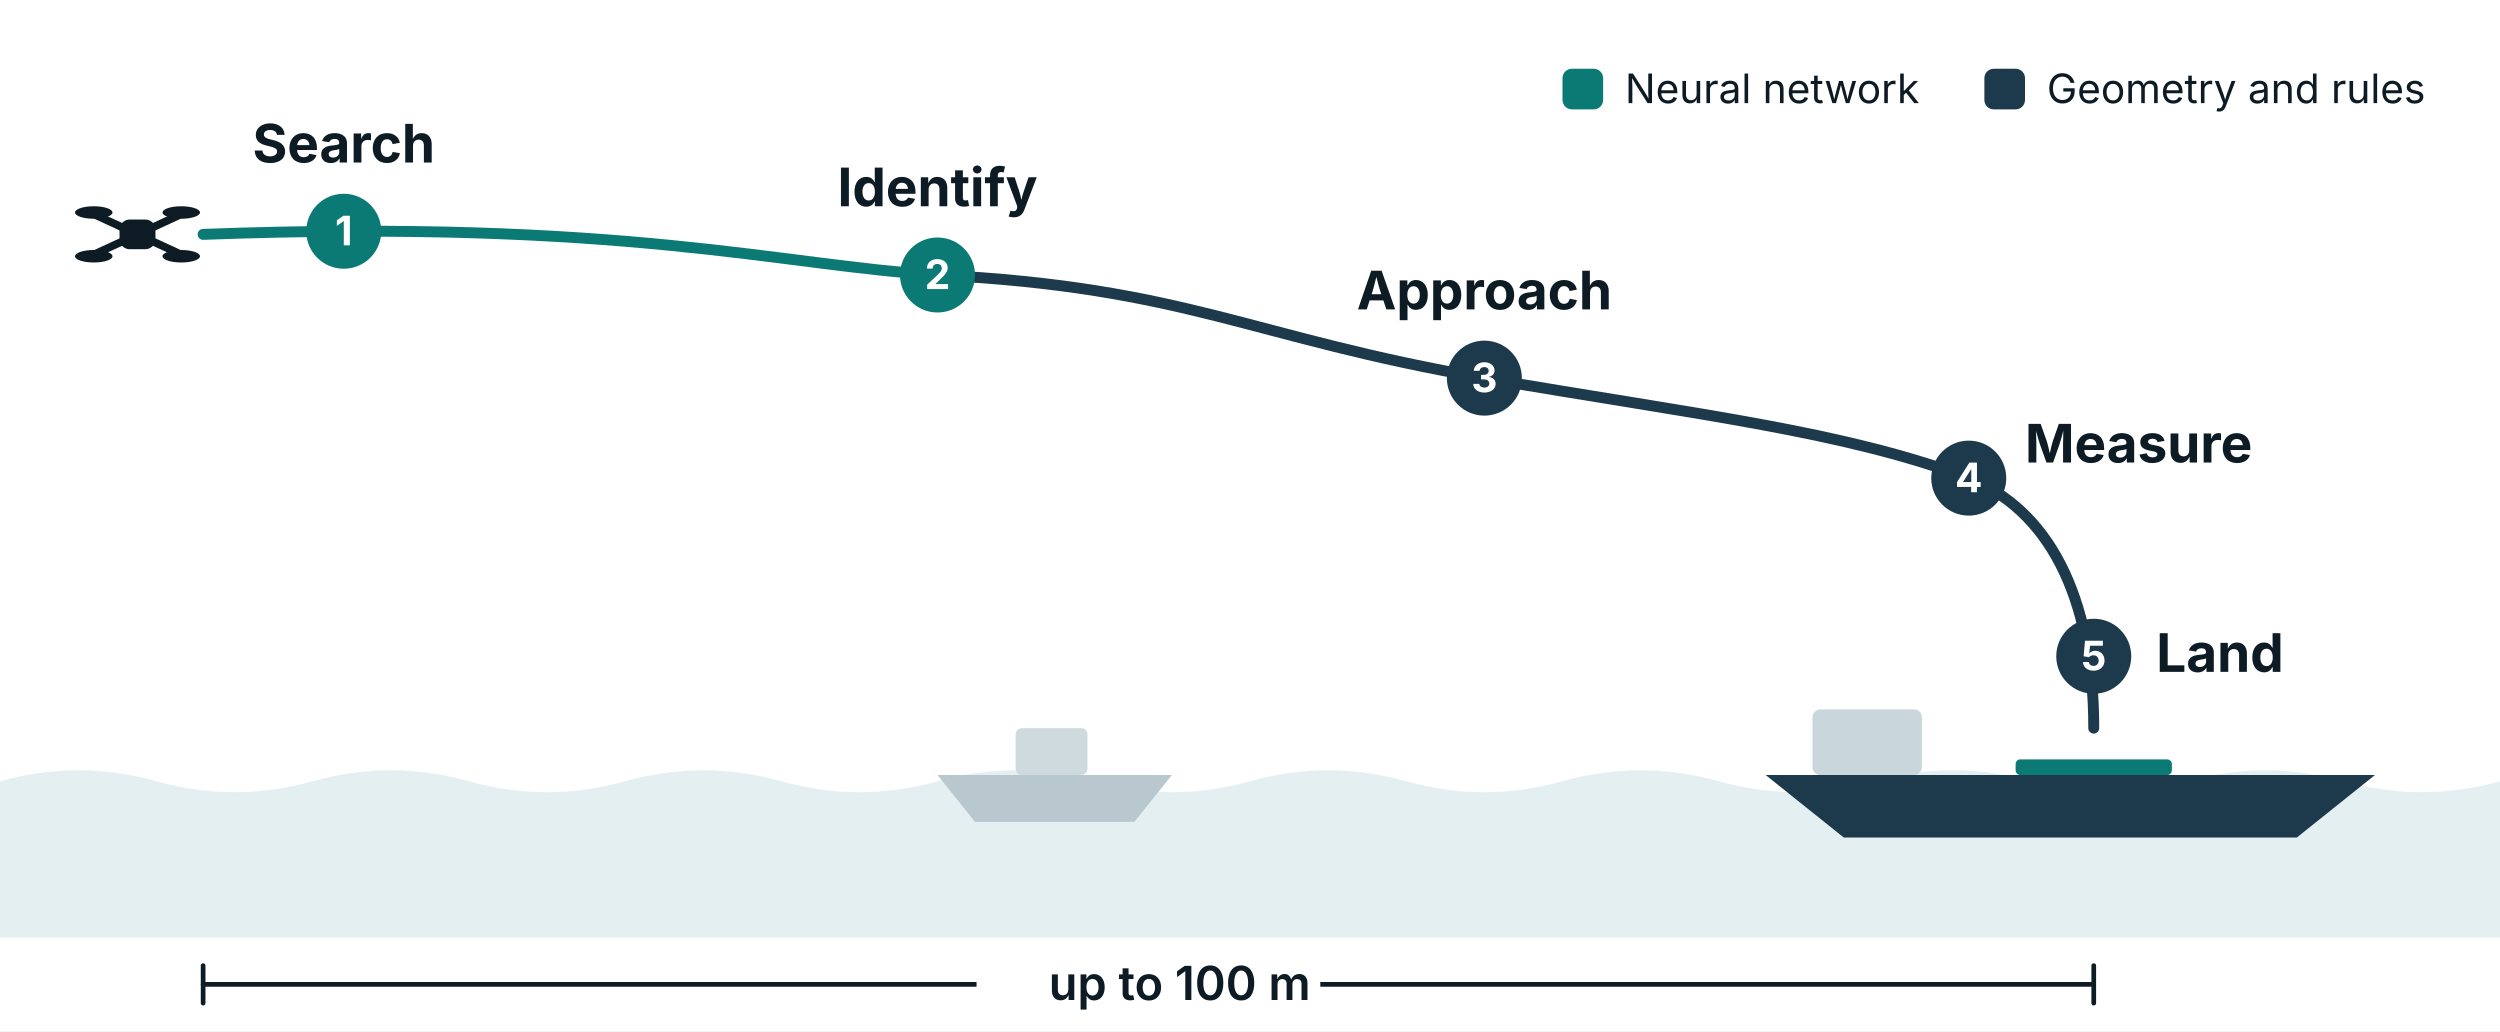
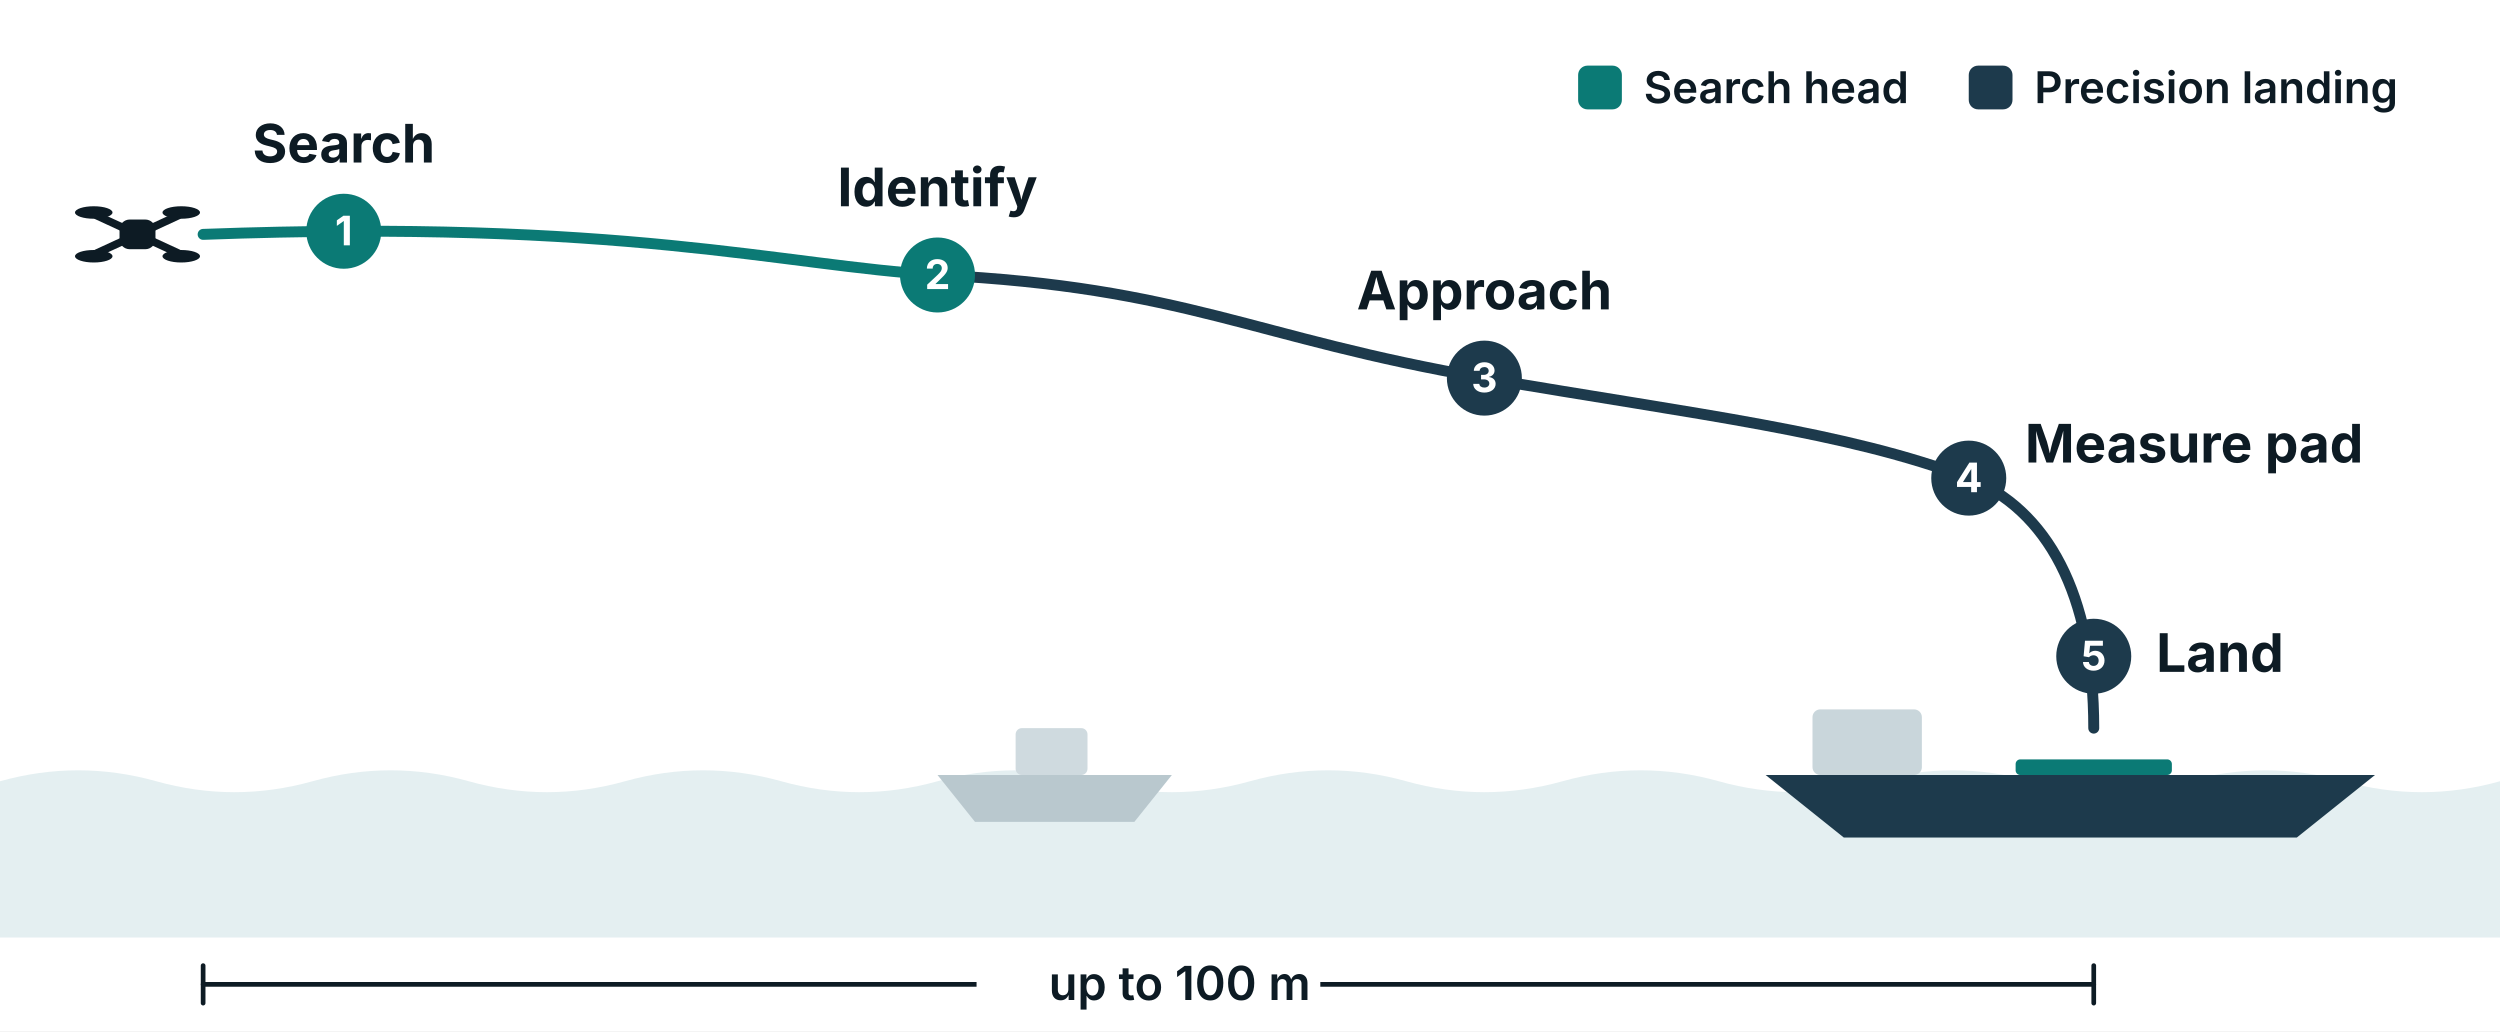
<svg xmlns="http://www.w3.org/2000/svg" viewBox="0 0 1600 660" width="1600" height="660" font-family="Inter, 'Segoe UI', 'DejaVu Sans', Arial, sans-serif">
  <rect width="1600" height="660" fill="#ffffff" />
-   <g font-size="26" fill="#0d1b24">
-     <rect x="1000" y="44" width="26" height="26" rx="6" fill="#0b7a75" />
-     <text x="1040" y="66">Neural network</text>
-     <rect x="1270" y="44" width="26" height="26" rx="6" fill="#1d3a4c" />
-     <text x="1310" y="66">Geometry and rules</text>
+   <g font-size="28" font-weight="600" fill="#0d1b24">
+     <rect x="1010" y="42" width="28" height="28" rx="6" fill="#0b7a75" />
+     <text x="1052" y="66">Search head</text>
+     <rect x="1260" y="42" width="28" height="28" rx="6" fill="#1d3a4c" />
+     <text x="1302" y="66">Precision landing</text>
  </g>
  <path d="M0 500 q50 -14 100 0 t100 0 t100 0 t100 0 t100 0 t100 0 t100 0 t100 0 t100 0 t100 0 t100 0 t100 0 t100 0 t100 0 t100 0 t100 0 V600 H0z" fill="#e4eff1" />
  <path d="M600 496 h150 l-24 30 h-102z" fill="#b9c8ce" />
  <rect x="650" y="466" width="46" height="30" rx="4" fill="#cfdadf" />
  <path d="M1130 496 h390 l-50 40 h-290z" fill="#1d3a4c" />
  <rect x="1160" y="454" width="70" height="42" rx="5" fill="#c9d6db" />
  <rect x="1290" y="486" width="100" height="10" rx="3" fill="#0b7a75" />
  <g fill="none" stroke-width="7" stroke-linecap="round" stroke-linejoin="round">
    <path d="M130 150 C 400 140, 500 170, 600 176" stroke="#0b7a75" />
    <path d="M600 176 C 760 184, 800 216, 950 242 C 1090 266, 1180 276, 1260 306 C 1310 326, 1340 380, 1340 466" stroke="#1d3a4c" />
  </g>
  <g transform="translate(88 150)" stroke="#0d1b24" stroke-width="5" stroke-linecap="round">
    <line x1="-26" y1="-12" x2="26" y2="12" />
    <line x1="-26" y1="12" x2="26" y2="-12" />
    <rect x="-9" y="-7" width="18" height="14" rx="4" fill="#0d1b24" />
    <g stroke="none" fill="#0d1b24">
      <ellipse cx="-28" cy="-14" rx="12" ry="4" />
      <ellipse cx="28" cy="-14" rx="12" ry="4" />
      <ellipse cx="-28" cy="14" rx="12" ry="4" />
      <ellipse cx="28" cy="14" rx="12" ry="4" />
    </g>
  </g>
  <g font-size="26" font-weight="700" fill="#ffffff" text-anchor="middle">
    <circle cx="220" cy="148" r="24" fill="#0b7a75" />
    <text x="220" y="157">1</text>
    <circle cx="600" cy="176" r="24" fill="#0b7a75" />
    <text x="600" y="185">2</text>
    <circle cx="950" cy="242" r="24" fill="#1d3a4c" />
    <text x="950" y="251">3</text>
    <circle cx="1260" cy="306" r="24" fill="#1d3a4c" />
    <text x="1260" y="315">4</text>
    <circle cx="1340" cy="420" r="24" fill="#1d3a4c" />
    <text x="1340" y="429">5</text>
  </g>
  <g font-size="34" font-weight="700" fill="#0d1b24" text-anchor="middle">
    <text x="220" y="104">Search</text>
    <text x="600" y="132">Identify</text>
    <text x="950" y="198">Approach</text>
  </g>
  <g font-size="34" font-weight="700" fill="#0d1b24">
-     <text x="1296" y="296">Measure</text>
+     <text x="1296" y="296">Measure pad</text>
    <text x="1380" y="430">Land</text>
  </g>
  <g stroke="#0d1b24" stroke-width="3" stroke-linecap="round">
    <line x1="130" y1="630" x2="1340" y2="630" />
    <line x1="130" y1="618" x2="130" y2="642" />
    <line x1="1340" y1="618" x2="1340" y2="642" />
  </g>
  <rect x="625" y="608" width="220" height="44" fill="#ffffff" />
  <text x="755" y="640" font-size="30" font-weight="600" fill="#0d1b24" text-anchor="middle">up to 100 m</text>
</svg>
